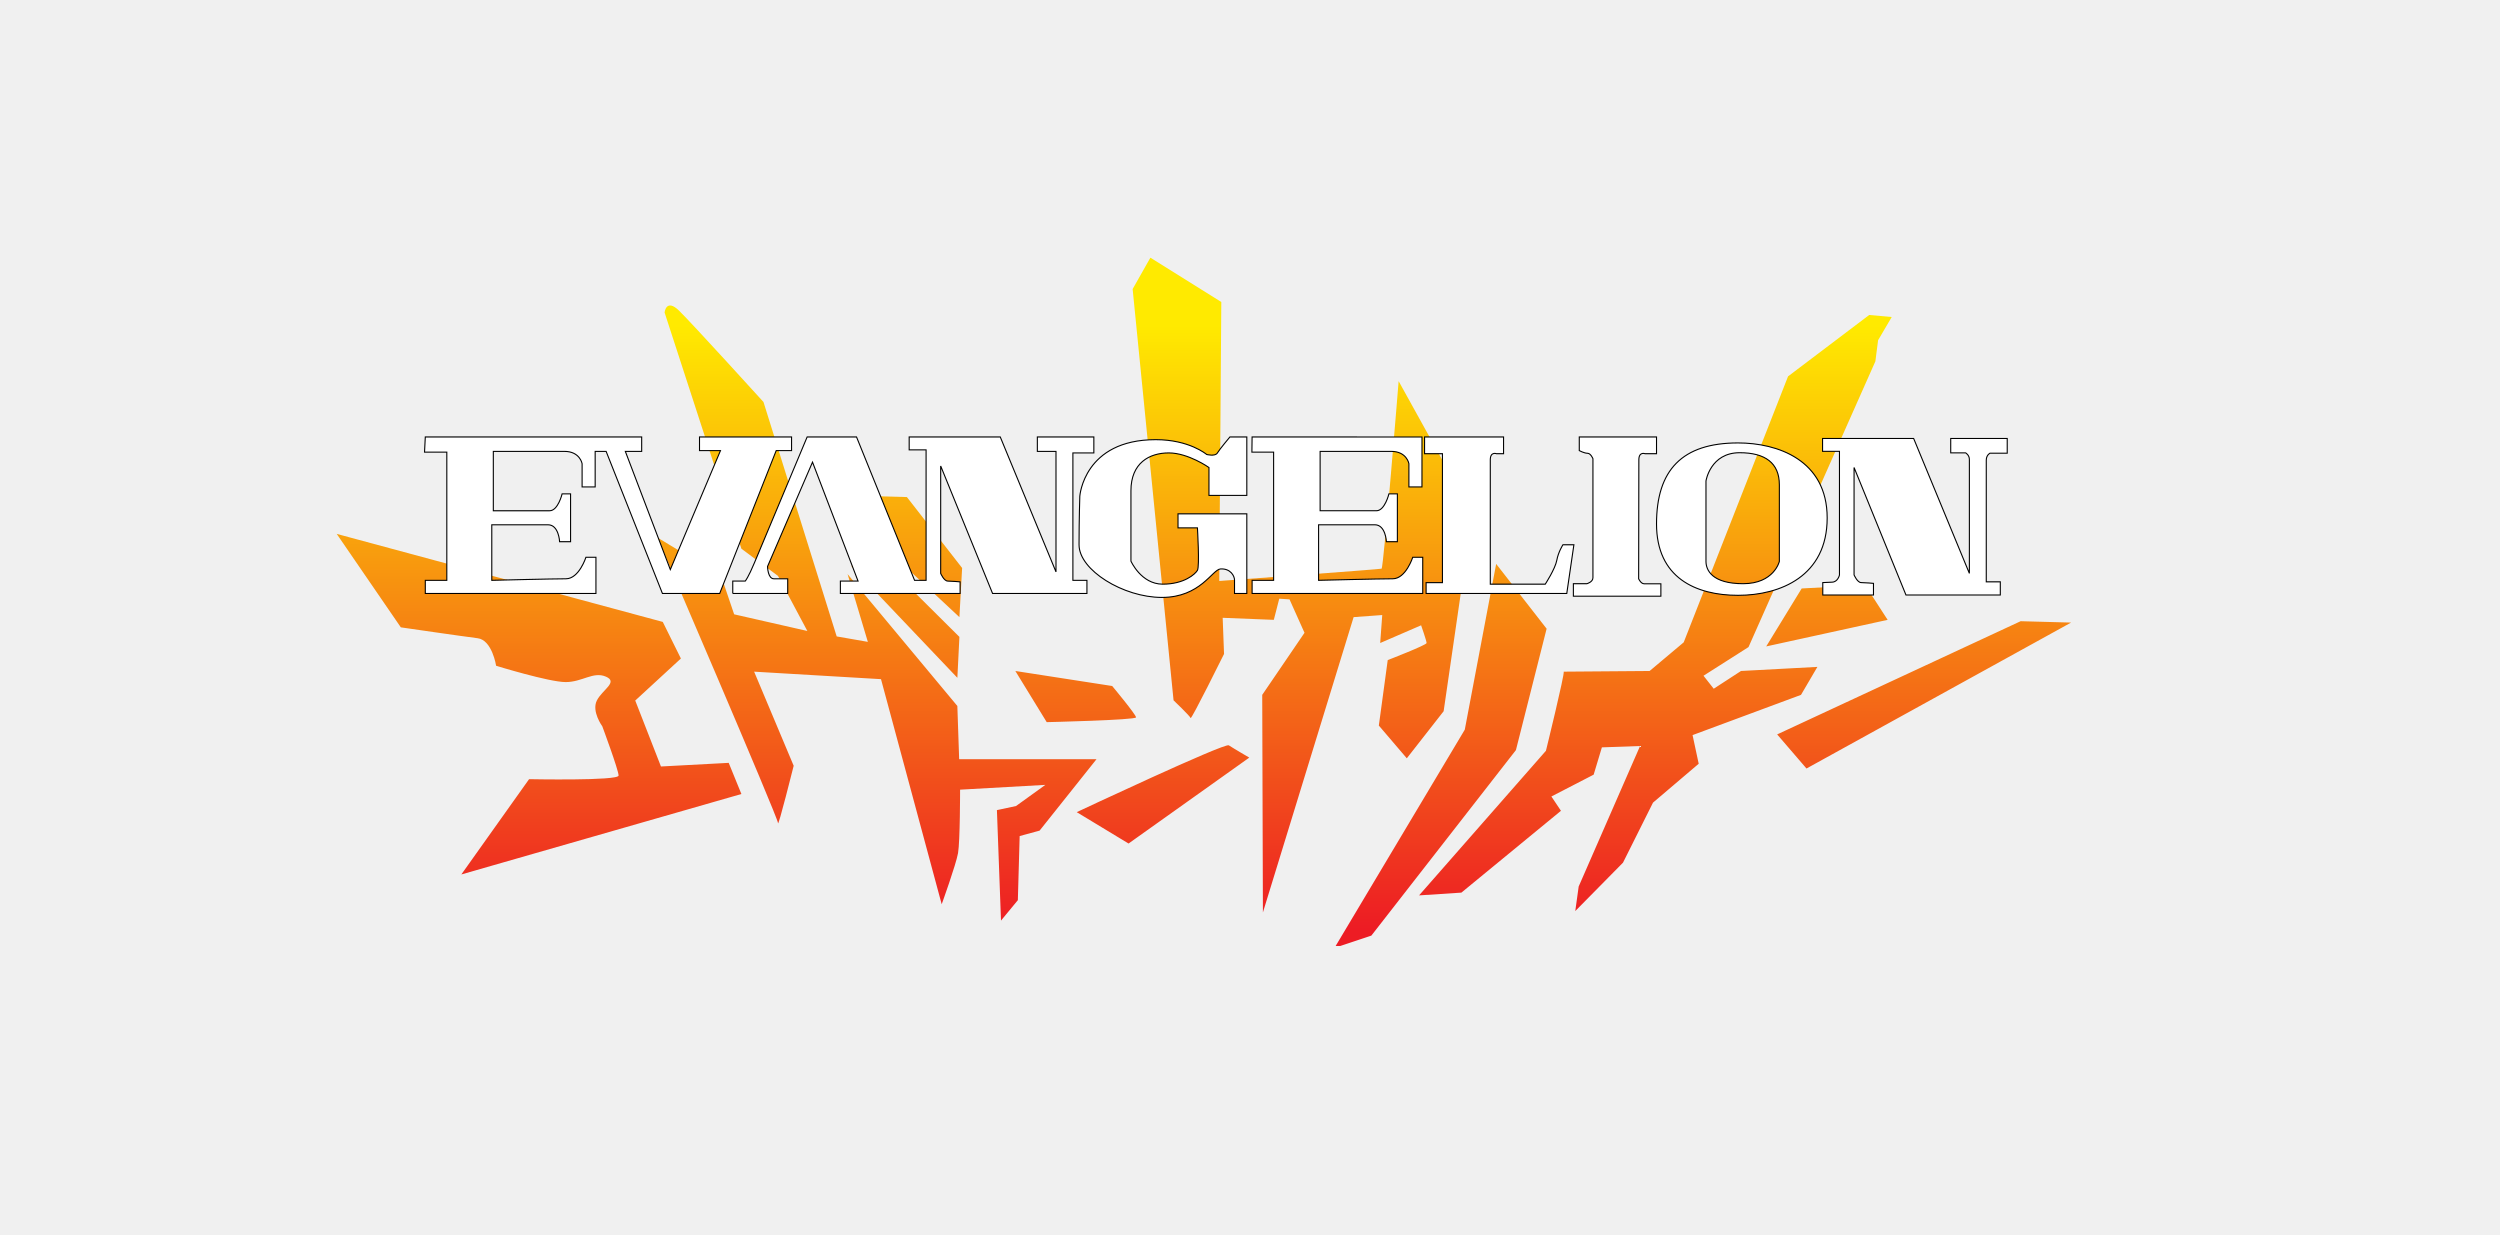
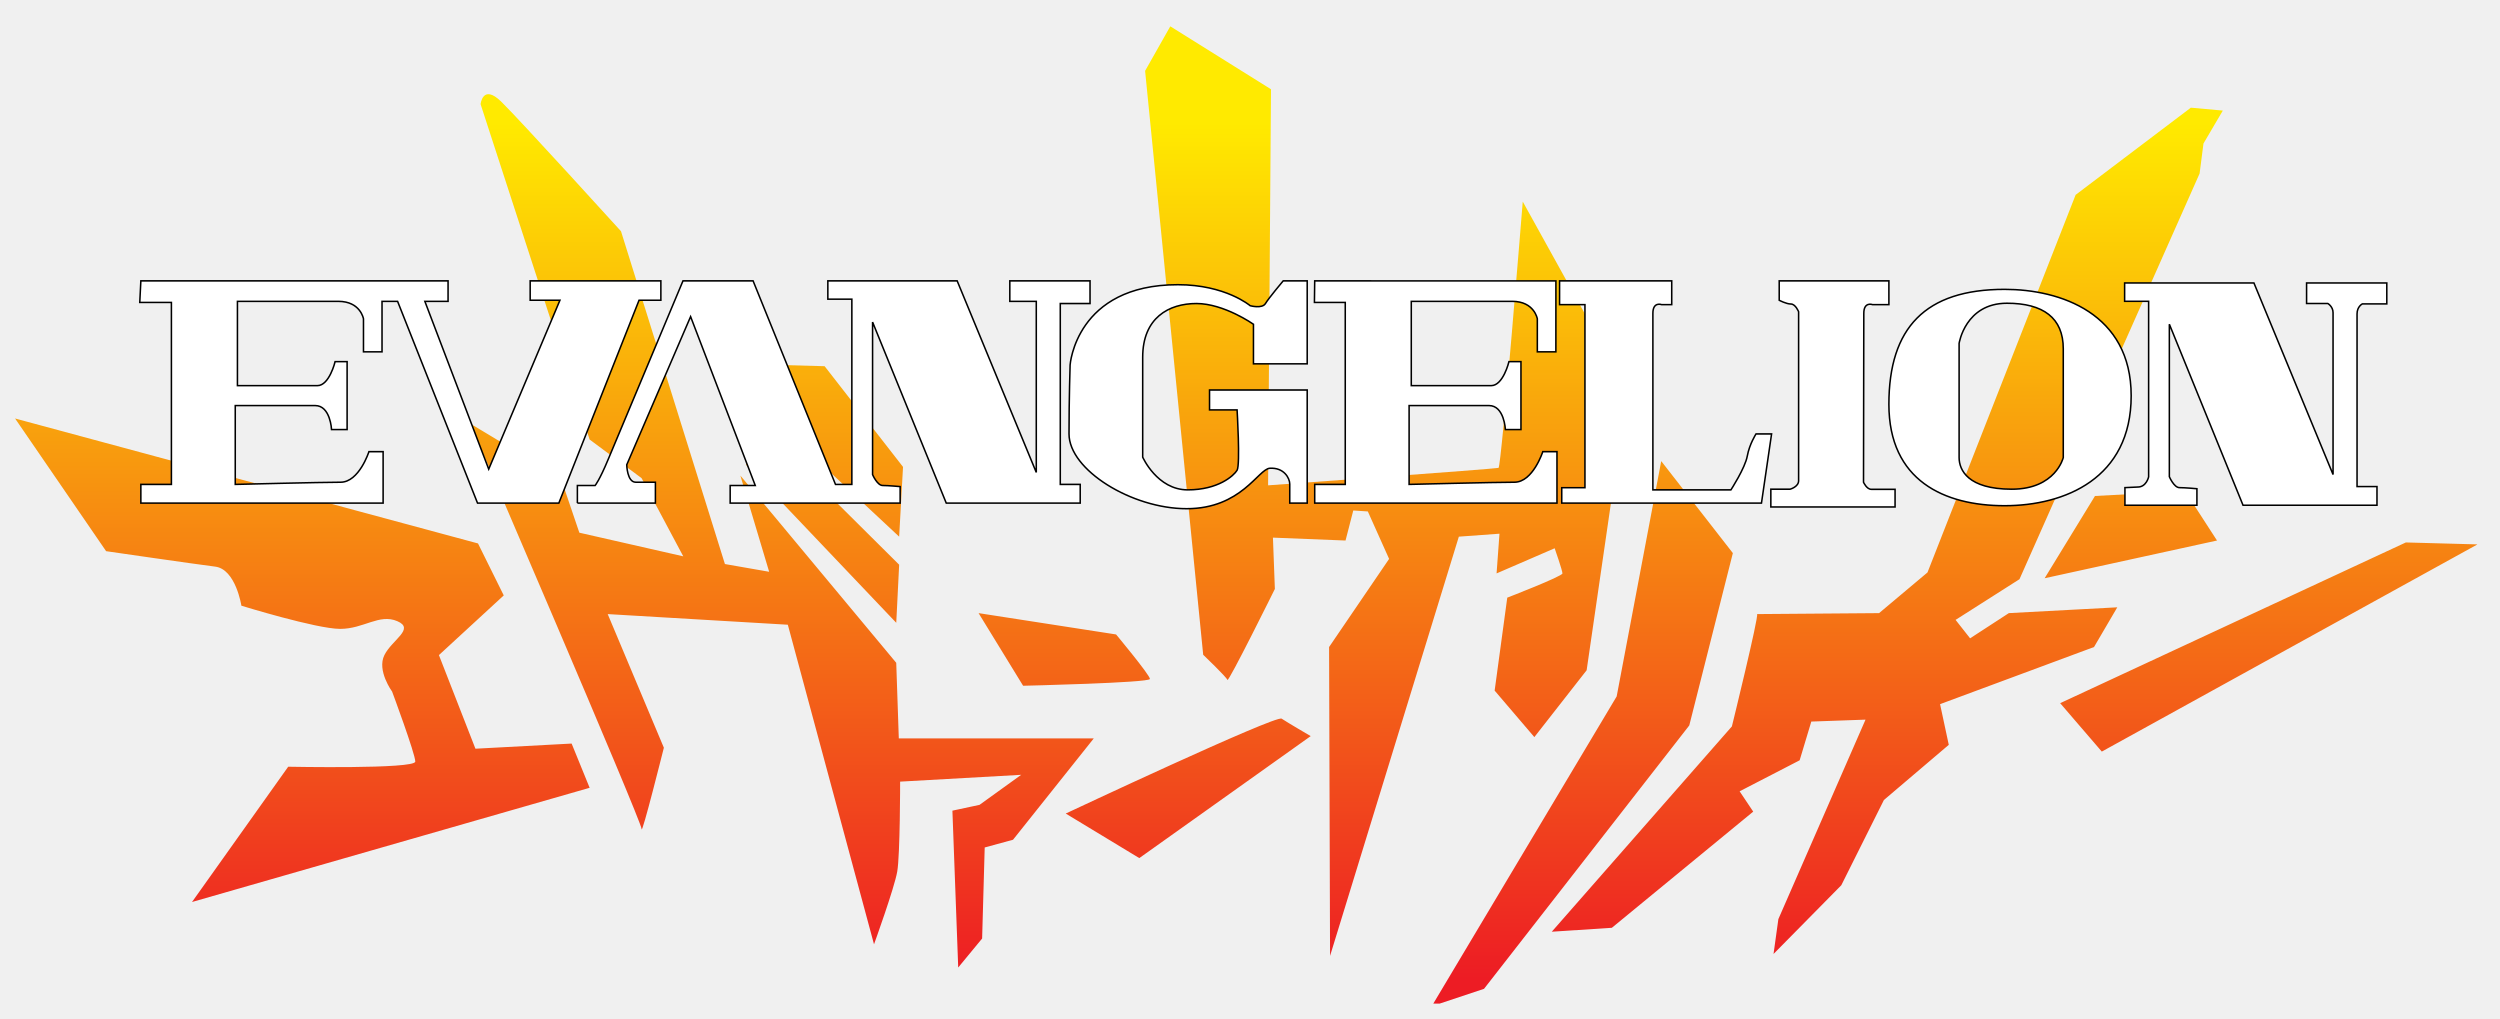
- <svg xmlns="http://www.w3.org/2000/svg" viewBox="0 0 575 284" xml:space="preserve">
+ <svg xmlns="http://www.w3.org/2000/svg" viewBox="75 55 405 165">
  <clipPath id="a">
    <path d="m406.23 148.676 8.157-13.328 14.59-.783 5.179 8zM77.441 122.793l74.996 20.246 4.17 8.418-10.502 9.668 5.915 15.166 15.583-.834 2.919 7.166-64.417 18.502 15.583-21.916s20.588.418 20.588-.834c0-1.25-3.753-11.336-3.753-11.336s-2.502-3.412-1.251-5.914 5.005-4.246 2.085-5.498-5.421 1.252-9.251 1.252-16-3.754-16-3.754-.911-5.916-4.247-6.332c-3.336-.418-17.668-2.502-17.668-2.502zm101.498 66.502c0-1.25-27.753-65.668-27.753-65.668l14.672 8.834 2.996 8.834 16.834 3.83-6.749-12.664-8.417-6.255-17.668-54.332s.341-3.336 3.336-.417c2.996 2.919 19.413 21.004 19.413 21.004l16.834 53.914 7.166 1.252-4.664-15.583 25.251 30.331.417 12.248h31.583l-13.081 16.416-4.587 1.252-.417 14.748-3.875 4.697-.94-25.41 4.396-.941 6.747-4.865-19.612 1.104s0 11.912-.47 14.582c-.47 2.672-3.761 11.77-3.761 11.77l-13.962-51.77-29.179-1.723 9.097 21.648c-.002 0-3.607 14.416-3.607 13.164m54.59-34.969 22.276 3.455s5.485 6.582 5.485 7.209-20.545 1.104-20.545 1.104zm14.119 32.469s34.037-16 34.978-15.373c.94.627 4.709 2.828 4.709 2.828l-27.769 19.762zm-27.455-30.902-24.313-25.567 1.411-7.06 23.373 23.217zm.47-13.955-23.53-21.963v-5.963l11.455.313 12.702 16.313zm53.179 23.208c-.157-.471-3.925-4.074-3.925-4.074l-9.411-94.59 4.082-7.216 16.313 10.194-.47 64.164s36.858-2.671 37.329-2.828c.47-.157 3.926-43.134 3.926-43.134l16.94 30.59-6.59 45.329-8.471 10.828-6.433-7.531 2.045-15.059s8.94-3.455 8.94-3.926-1.262-4.074-1.262-4.074l-9.41 4.074.47-6.433-6.582.478-20.865 67.918-.156-50.037 9.724-14.277-3.448-7.686-2.358-.156-1.254 4.866-11.76-.471.313 8.314c0-.001-7.53 15.208-7.687 14.737m70.277-35.447 11.604 14.903-7.06 27.918-33.254 42.672-8.471 2.82 29.963-50.193zm15.529 24.783c1.411 0 19.762-.156 19.762-.156l7.843-6.59 24-61.172 18.664-14.12 5.18.47-3.135 5.336-.626 4.858-29.18 65.723-10.351 6.59 2.351 2.986 6.276-4.082 17.568-.94-3.77 6.434-24.939 9.254 1.41 6.59-10.508 8.939-6.902 13.807-10.978 11.133.783-5.648 14.119-32.312-8.783.312-1.889 6.275-9.724 5.023 2.202 3.291-22.903 18.82-9.731.635 29.179-33.262s4.395-17.881 4.082-18.194m49.098 14.432 56-26.037 11.604.314-60.858 33.566z" />
  </clipPath>
  <linearGradient id="b" gradientTransform="rotate(90)">
    <stop offset="10%" stop-color="#FFEA00" />
    <stop offset="97.5%" stop-color="#ED1C24" />
  </linearGradient>
  <path clip-path="url(#a)" fill="url(#b)" d="M77.44 59.1h398.88v158.48H77.44z" />
-   <path fill="#FFF" stroke="#000" stroke-width=".25" d="M97.818 100.5h49.768v3.319h-3.758L154.172 131l11.535-27.358h-4.819V100.5h21.172v3.142h-3.535L165.53 136.5h-13.172l-12.949-32.681h-2.521v8.177h-3.005v-5.349s-.483-2.828-4.065-2.828h-16.354v13.655h12.949c1.944 0 2.875-3.888 2.875-3.888h1.944v11.004h-2.521s-.177-3.888-2.651-3.888h-12.949v12.772s14.056-.354 17.061-.354 4.595-4.949 4.595-4.949h2.298v8.328H97.818v-3.025h4.949v-29.479h-5.125zm70.717 36v-2.849h2.875s.707-.837 2.121-4.242 12.112-28.909 12.112-28.909H197l13.349 32.975H213v-30.009h-3.889V100.5h20.949l12.818 31.03v-27.711h-4.289V100.5h12.996v3.672h-4.819v29.302h3.228v3.025h-21.702l-11.935-29.323v24.707s.753 1.767 1.637 1.767 2.828.177 2.828.177v2.672h-27.535v-2.849h4.065l-10.475-27.358-10.344 24s.046 2.828 1.46 2.828h3.182v3.379h-12.64z" />
-   <path fill="#FFF" stroke="#000" stroke-width=".25" d="M265.818 101.121c7.726 0 11.712 3.405 11.712 3.405s1.944.53 2.474-.354 2.875-3.672 2.875-3.672h3.888v13.439h-8.707v-6.409s-4.772-3.358-9.237-3.358-8.707 2.297-8.707 8.707v16.177s2.344 5.302 7.293 5.302 7.47-2.298 8-3.182 0-9.768 0-9.768h-4.465v-3.228h15.823v18.32h-2.828v-3.088c0-.946-.93-2.697-3.228-2.554-1.868.117-4.595 6.551-13.479 6.551s-19.051-6.279-19.051-12.112c0-5.832.177-11.181.177-11.181s.93-12.995 17.46-12.995zm61.833-.621h18.168v3.849h-1.638s-1.414-.53-1.414 1.414v28.596h12.642s2.298-3.535 2.651-5.479c.354-1.944 1.414-3.582 1.414-3.582h2.521l-1.638 11.203h-32.354v-2.496h3.758V104.35h-4.111zm35.582 3.142V100.5H381v3.849h-2.65s-1.414-.53-1.414 1.414-.047 27.358-.047 27.358.508 1.15 1.265 1.15h3.847v2.854h-20.125v-2.875H365s1.375-.375 1.375-1.375V105.5s-.5-1.25-1.25-1.25-1.892-.608-1.892-.608z" />
-   <path fill-rule="evenodd" clip-rule="evenodd" stroke="#000" stroke-width=".25" fill="#FFF" d="M400.125 104.125c-6.75 0-7.75 6.5-7.75 6.5v18.5c0 2 1.409 5.125 8.534 5.125s8.341-5.125 8.341-5.125V111.5c0-5-3.25-7.375-9.125-7.375m-.375-2.25c9 0 20.5 3.875 20.5 17.25s-10.75 17.8-20.5 17.8S381 132.875 381 120.5s5.875-18.625 18.75-18.625" />
-   <path fill="#FFF" stroke="#000" stroke-width=".25" d="m287.982 100.5 39.074.007-.005 11.488h-3.004v-5.349s-.484-2.828-4.065-2.828h-16.354v13.655h12.949c1.943 0 2.874-3.888 2.874-3.888h1.944v11.004h-2.521s-.177-3.888-2.651-3.888h-12.948v12.772s14.056-.354 17.061-.354c3.004 0 4.595-4.949 4.595-4.949h2.298v8.328h-39.246v-3.025h4.948v-29.479h-4.994zm135.095 31.757V103.81h-3.888v-2.965h20.948l12.818 31.03v-26.218c0-1-.851-1.493-.851-1.493h-3.438v-3.319h12.995v3.389h-3.968s-.851.424-.851 1.612v27.974h3.228v3.025h-21.7l-11.935-29.323v24.707s.754 1.768 1.637 1.768c.884 0 2.828.176 2.828.176v2.672h-11.661v-2.849l2.084-.096c1.396 0 1.754-1.643 1.754-1.643z" />
+   <path fill="#fff" stroke="#000" stroke-width=".25" d="M97.818 100.5h49.768v3.319h-3.758L154.172 131l11.535-27.358h-4.819V100.5h21.172v3.142h-3.535L165.53 136.5h-13.172l-12.949-32.681h-2.521v8.177h-3.005v-5.349s-.483-2.828-4.065-2.828h-16.354v13.655h12.949c1.944 0 2.875-3.888 2.875-3.888h1.944v11.004h-2.521s-.177-3.888-2.651-3.888h-12.949v12.772s14.056-.354 17.061-.354 4.595-4.949 4.595-4.949h2.298v8.328H97.818v-3.025h4.949v-29.479h-5.125zm70.717 36v-2.849h2.875s.707-.837 2.121-4.242 12.112-28.909 12.112-28.909H197l13.349 32.975H213v-30.009h-3.889V100.5h20.949l12.818 31.03v-27.711h-4.289V100.5h12.996v3.672h-4.819v29.302h3.228v3.025h-21.702l-11.935-29.323v24.707s.753 1.767 1.637 1.767 2.828.177 2.828.177v2.672h-27.535v-2.849h4.065l-10.475-27.358-10.344 24s.046 2.828 1.46 2.828h3.182v3.379h-12.64z" />
+   <path fill="#fff" stroke="#000" stroke-width=".25" d="M265.818 101.121c7.726 0 11.712 3.405 11.712 3.405s1.944.53 2.474-.354 2.875-3.672 2.875-3.672h3.888v13.439h-8.707v-6.409s-4.772-3.358-9.237-3.358-8.707 2.297-8.707 8.707v16.177s2.344 5.302 7.293 5.302 7.47-2.298 8-3.182 0-9.768 0-9.768h-4.465v-3.228h15.823v18.32h-2.828v-3.088c0-.946-.93-2.697-3.228-2.554-1.868.117-4.595 6.551-13.479 6.551s-19.051-6.279-19.051-12.112c0-5.832.177-11.181.177-11.181s.93-12.995 17.46-12.995zm61.833-.621h18.168v3.849h-1.638s-1.414-.53-1.414 1.414v28.596h12.642s2.298-3.535 2.651-5.479c.354-1.944 1.414-3.582 1.414-3.582h2.521l-1.638 11.203h-32.354v-2.496h3.758V104.35h-4.111zm35.582 3.142V100.5H381v3.849h-2.65s-1.414-.53-1.414 1.414-.047 27.358-.047 27.358.508 1.15 1.265 1.15h3.847v2.854h-20.125v-2.875H365s1.375-.375 1.375-1.375V105.5s-.5-1.25-1.25-1.25-1.892-.608-1.892-.608z" />
+   <path fill="#fff" stroke="#000" stroke-width=".25" d="M400.125 104.125c-6.75 0-7.75 6.5-7.75 6.5v18.5c0 2 1.409 5.125 8.534 5.125s8.341-5.125 8.341-5.125V111.5c0-5-3.25-7.375-9.125-7.375m-.375-2.25c9 0 20.5 3.875 20.5 17.25s-10.75 17.8-20.5 17.8S381 132.875 381 120.5s5.875-18.625 18.75-18.625" />
+   <path fill="#fff" stroke="#000" stroke-width=".25" d="m287.982 100.5 39.074.007-.005 11.488h-3.004v-5.349s-.484-2.828-4.065-2.828h-16.354v13.655h12.949c1.943 0 2.874-3.888 2.874-3.888h1.944v11.004h-2.521s-.177-3.888-2.651-3.888h-12.948v12.772s14.056-.354 17.061-.354c3.004 0 4.595-4.949 4.595-4.949h2.298v8.328h-39.246v-3.025h4.948v-29.479h-4.994zm135.095 31.757V103.81h-3.888v-2.965h20.948l12.818 31.03v-26.218c0-1-.851-1.493-.851-1.493h-3.438v-3.319h12.995v3.389h-3.968s-.851.424-.851 1.612v27.974h3.228v3.025h-21.7l-11.935-29.323v24.707s.754 1.768 1.637 1.768c.884 0 2.828.176 2.828.176v2.672h-11.661v-2.849l2.084-.096c1.396 0 1.754-1.643 1.754-1.643z" />
</svg>
